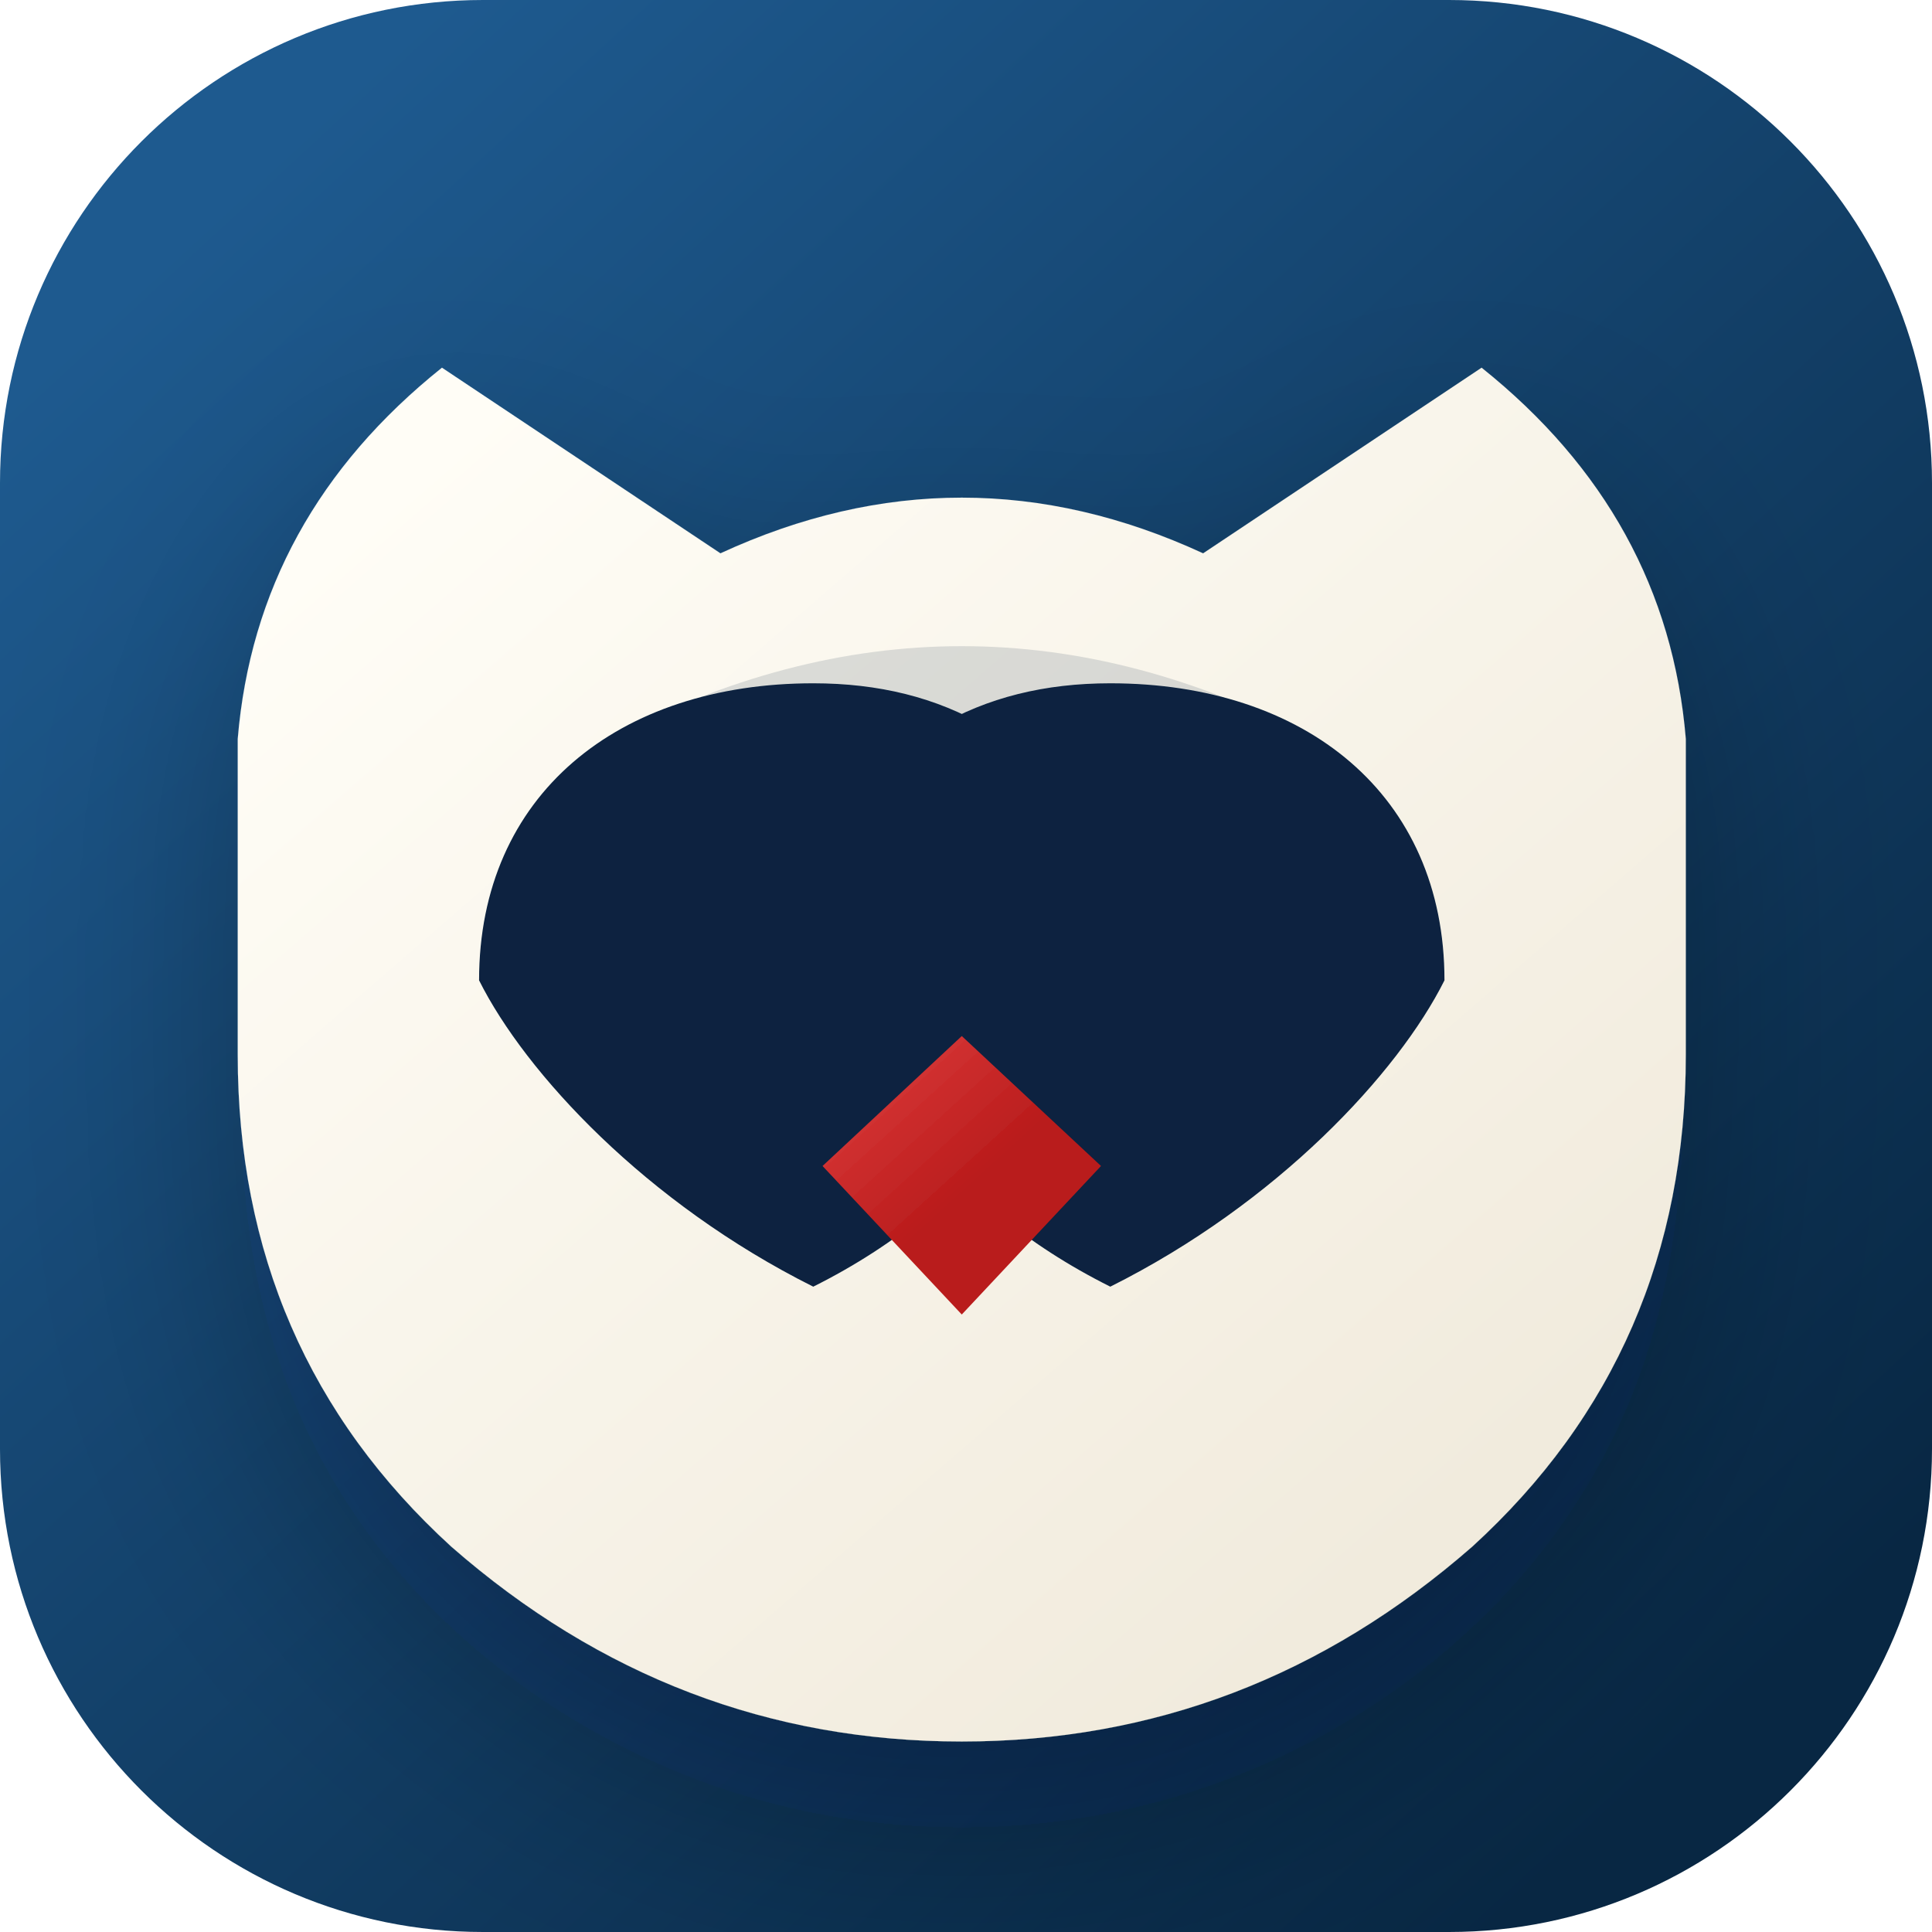
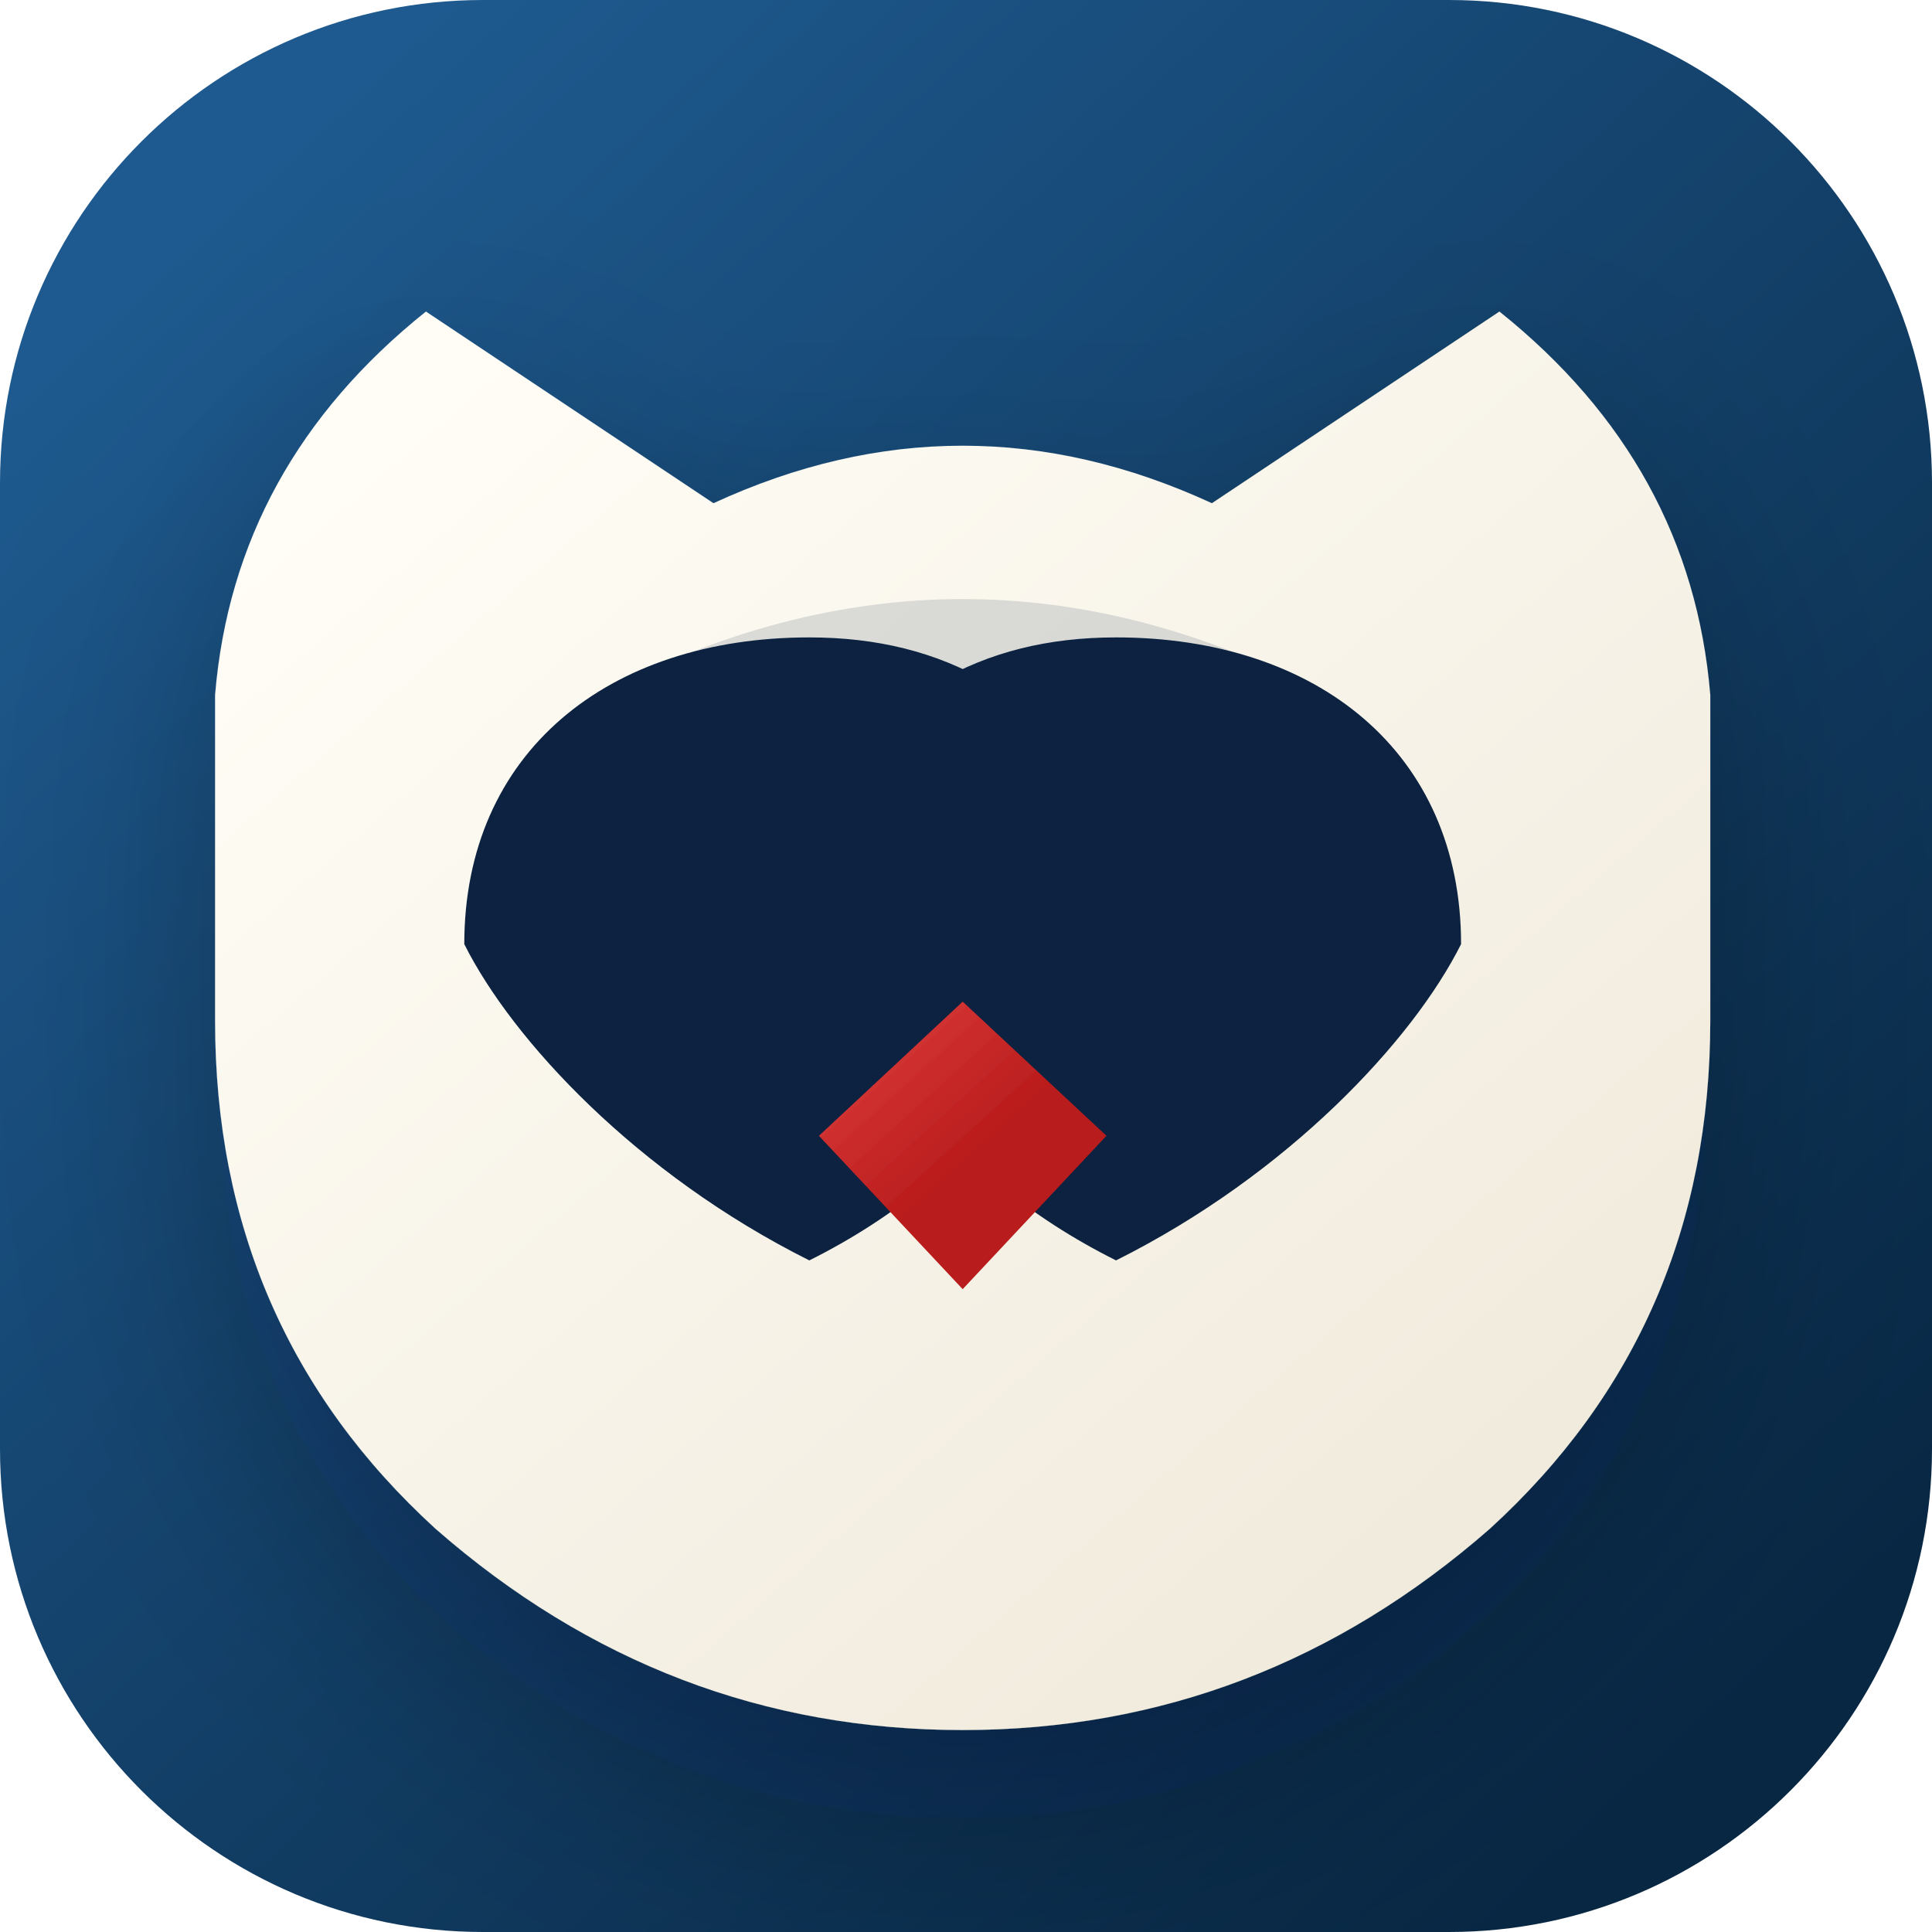
<svg xmlns="http://www.w3.org/2000/svg" viewBox="0 0 256 256" role="img" aria-labelledby="title desc">
  <defs>
    <linearGradient id="bg" x1="32" y1="24" x2="224" y2="232" gradientUnits="userSpaceOnUse">
      <stop offset="0" stop-color="#1E5A8F" />
      <stop offset="1" stop-color="#082743" />
    </linearGradient>
    <linearGradient id="face" x1="76" y1="68" x2="180" y2="188" gradientUnits="userSpaceOnUse">
      <stop offset="0" stop-color="#FFFDF6" />
      <stop offset="1" stop-color="#F1EBDD" />
    </linearGradient>
    <linearGradient id="beak" x1="118" y1="122" x2="138" y2="144" gradientUnits="userSpaceOnUse">
      <stop offset="0" stop-color="#F04C4C" />
      <stop offset="1" stop-color="#B91C1C" />
    </linearGradient>
    <filter id="shadow" x="-20%" y="-20%" width="140%" height="140%">
      <feDropShadow dx="0" dy="10" stdDeviation="12" flood-color="#02111f" flood-opacity="0.28" />
    </filter>
  </defs>
  <rect width="256" height="256" rx="64" fill="url(#bg)" />
-   <g filter="url(#shadow)" transform="translate(-30 -30) scale(1.23)">
+   <g filter="url(#shadow)" transform="translate(-35 -40) scale(1.27)">
    <path fill="url(#face)" d="M72 64          L102 84          Q128 72 154 84          L184 64          Q204 80 206 104          L206 138          Q206 170 183 191          Q159 212 128 212          Q97 212 73 191          Q50 170 50 138          L50 104          Q52 80 72 64Z" />
    <path fill="#0A2340" d="M90 104          Q128 84 166 104          Q157 123 128 131          Q99 123 90 104Z" opacity="0.14" />
    <path fill="#0A2340" d="M76 130          C76 110 91 98 112 98          C126 98 137 104 145 118          C141 139 130 154 112 163          C94 154 81 140 76 130Z" />
    <path fill="#0A2340" d="M180 130          C180 110 165 98 144 98          C130 98 119 104 111 118          C115 139 126 154 144 163          C162 154 175 140 180 130Z" />
    <path fill="url(#beak)" d="M128 136          L143 150          L128 166          L113 150Z" />
  </g>
</svg>
